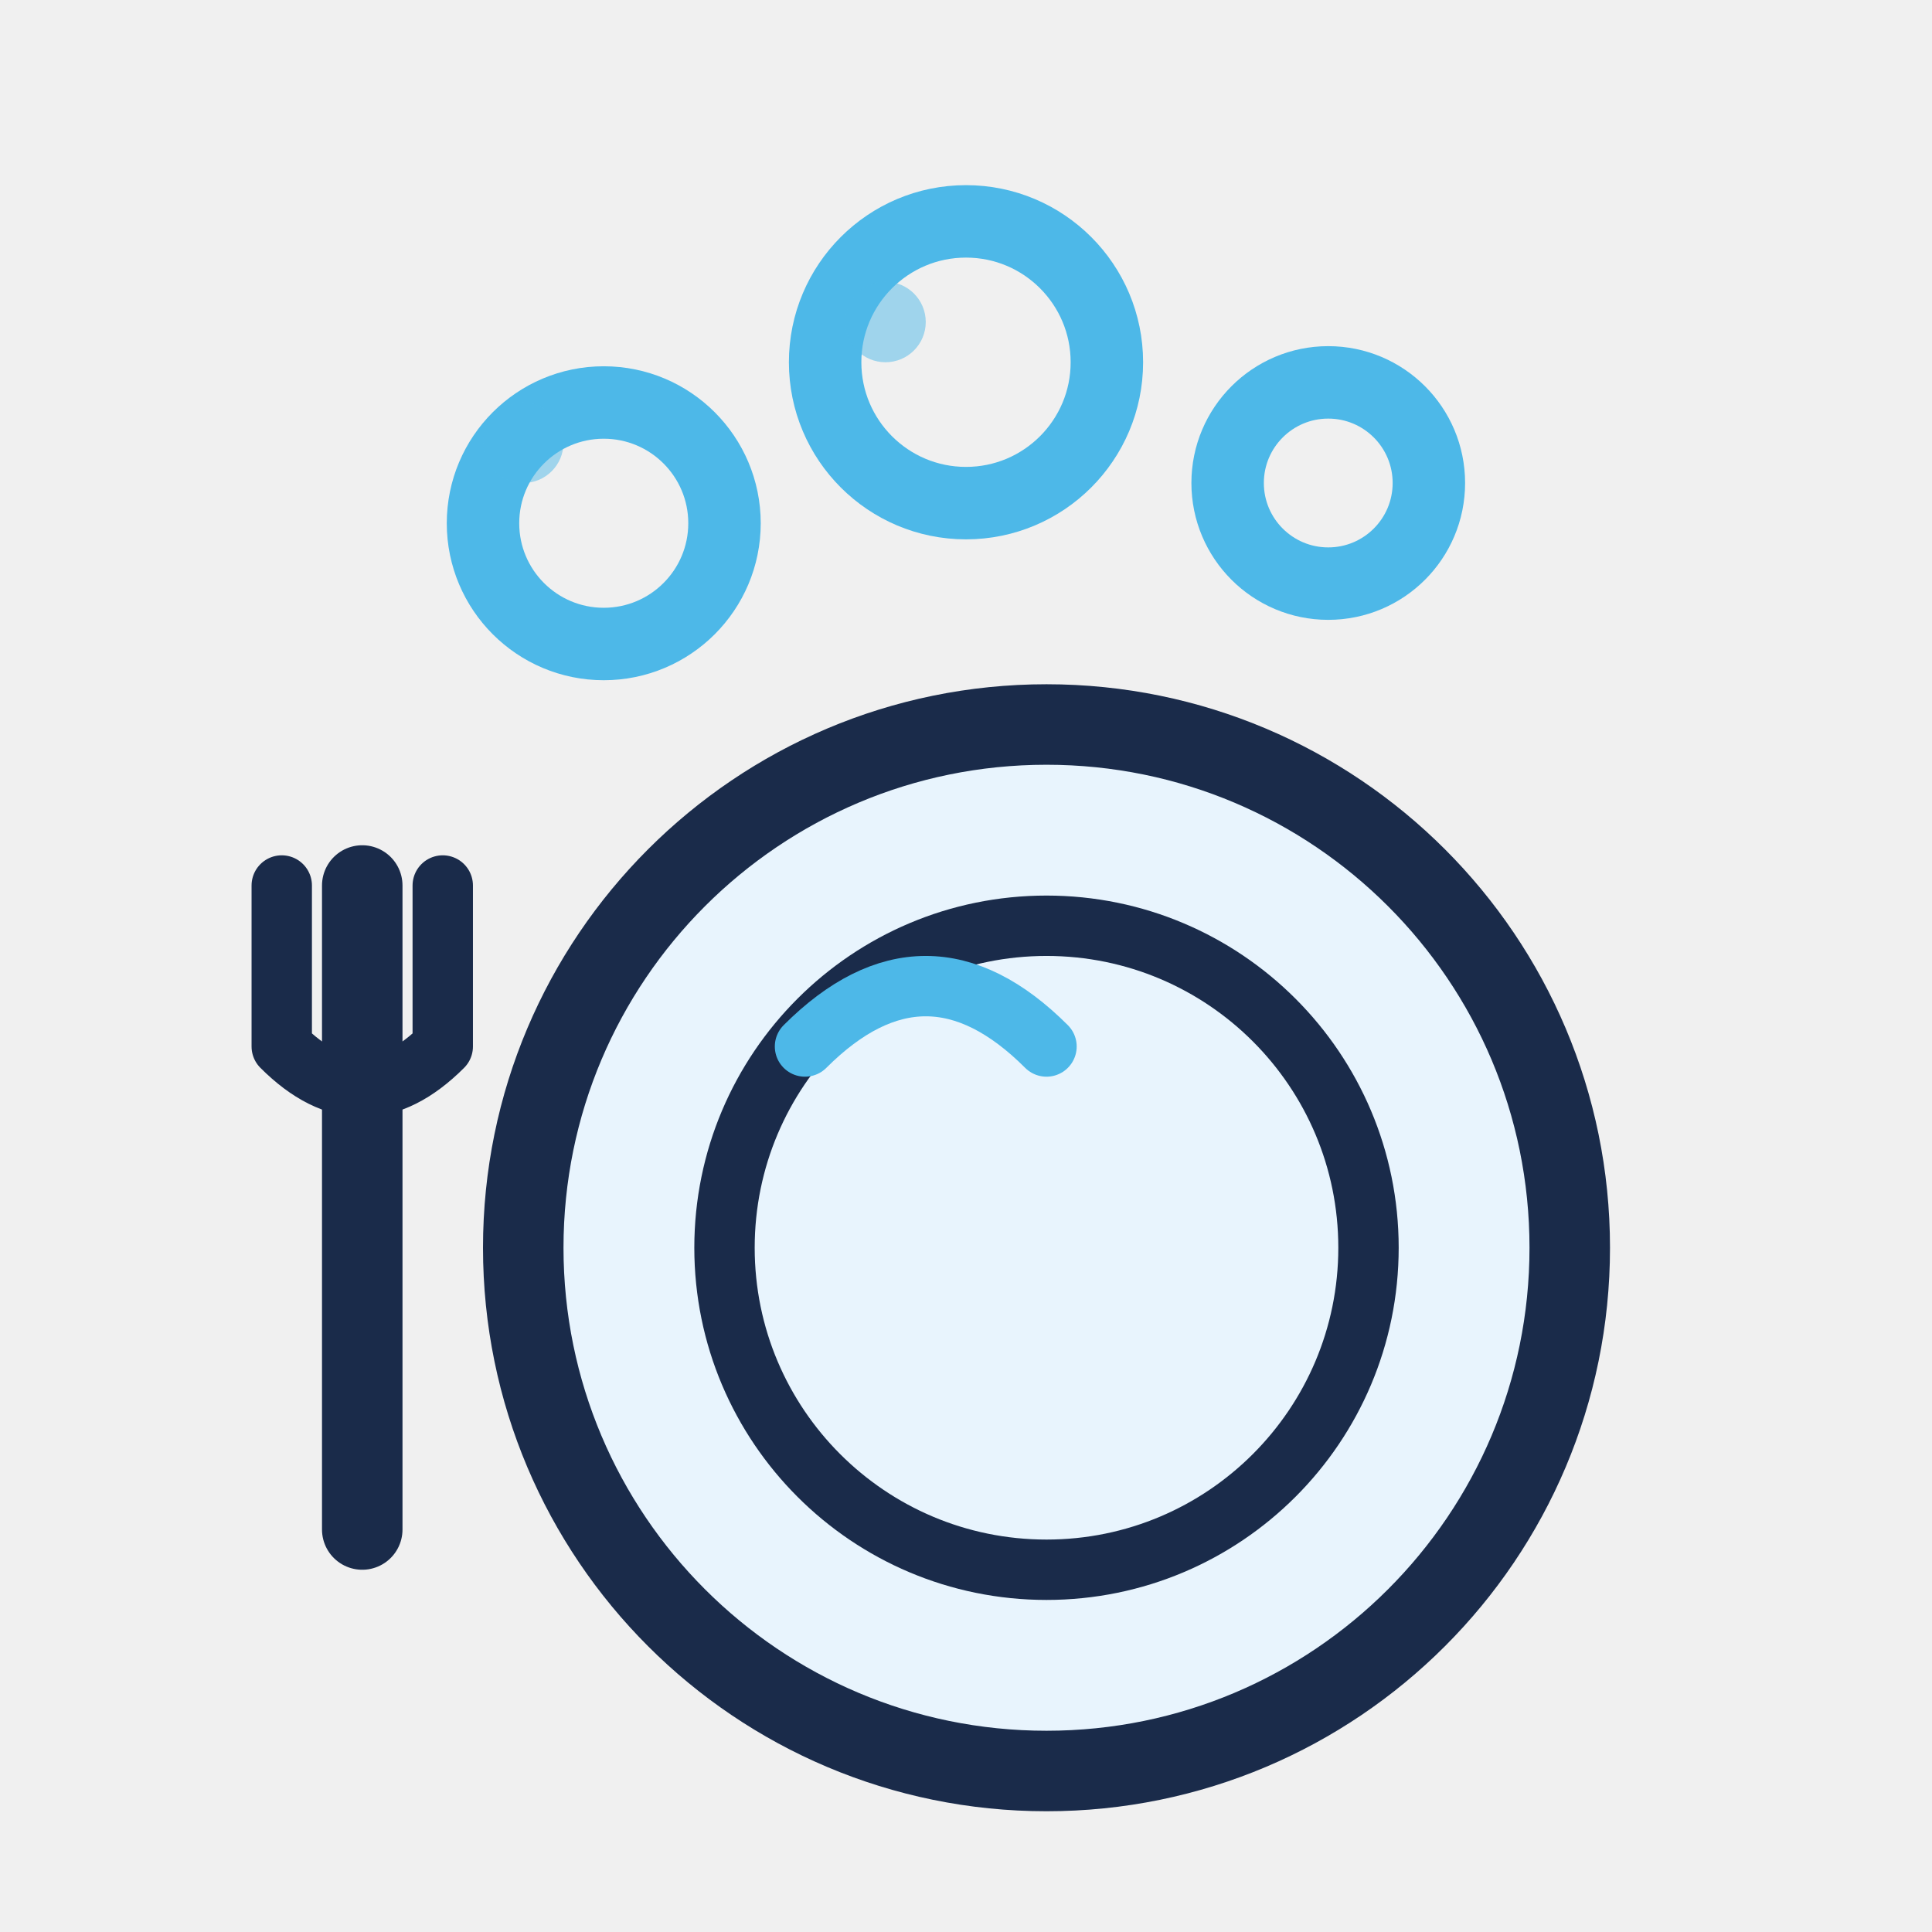
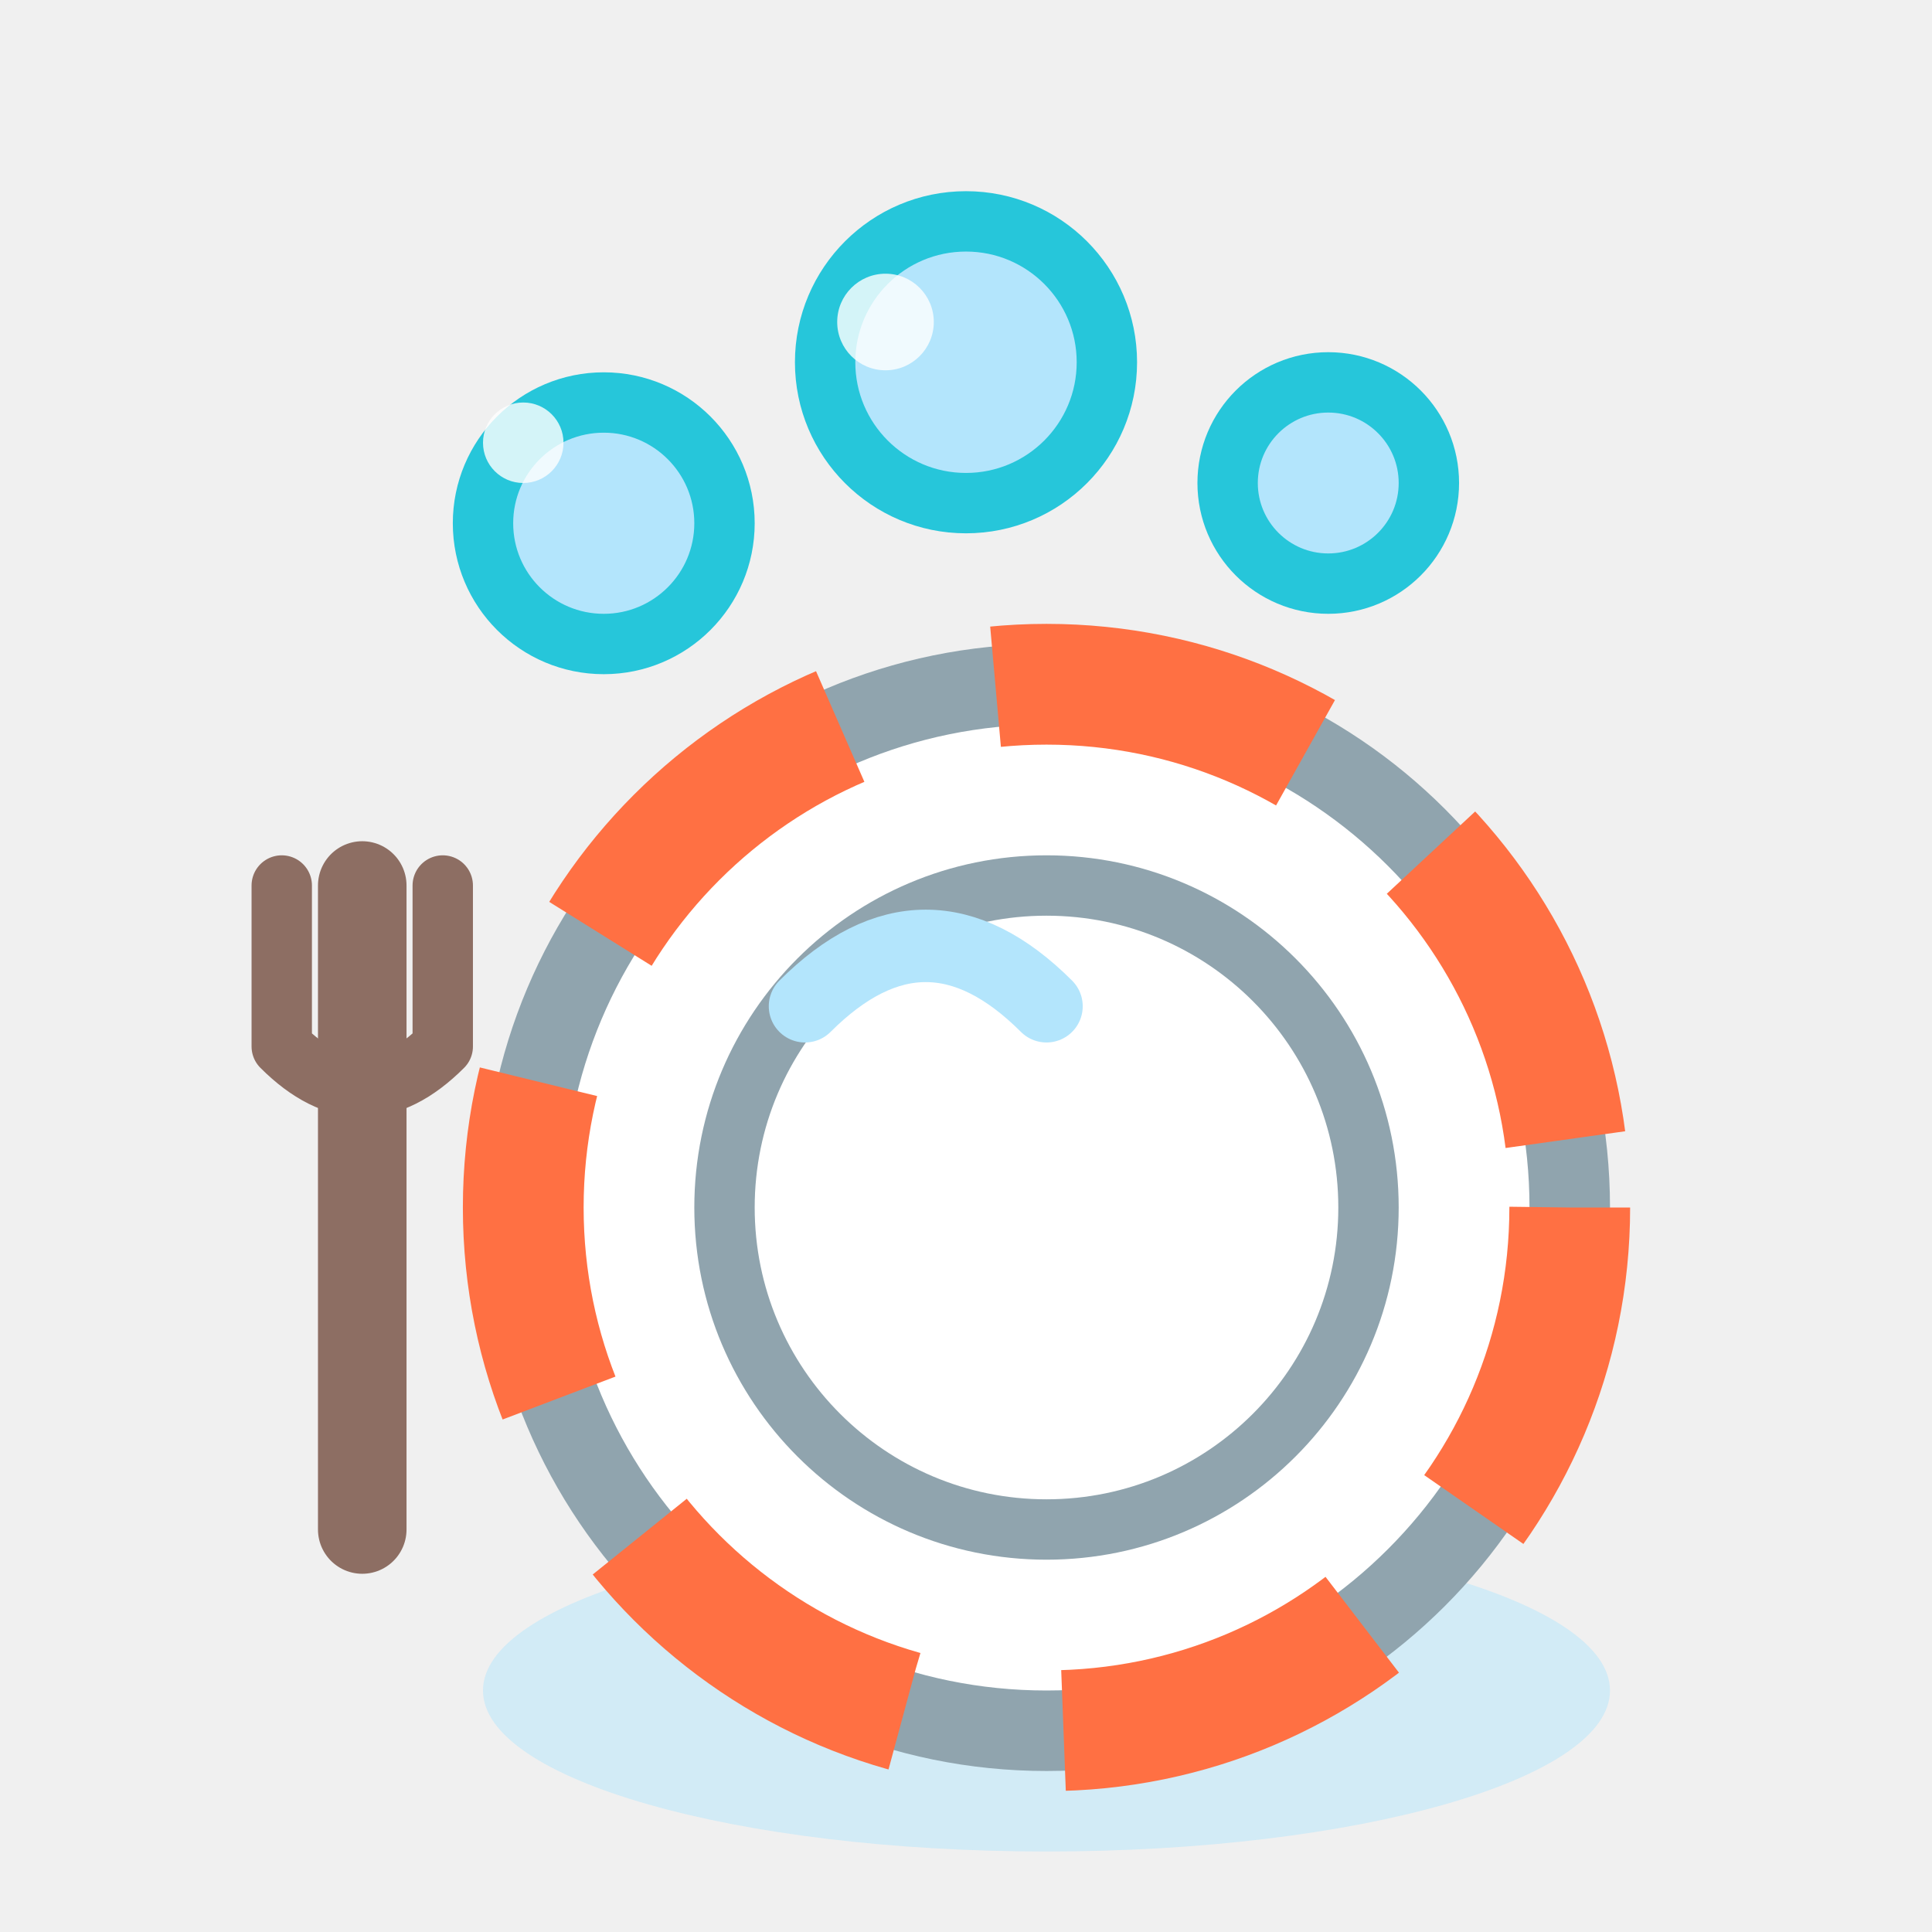
<svg xmlns="http://www.w3.org/2000/svg" viewBox="0 0 48 48" width="48" height="48">
-   <circle cx="26" cy="31" r="13" fill="#e8f4fd" stroke="#1a2b4a" stroke-width="2" />
-   <circle cx="26" cy="31" r="8" fill="none" stroke="#1a2b4a" stroke-width="1.5" />
-   <path d="M20 26 Q23 23 26 26" fill="none" stroke="#4db8e8" stroke-width="1.5" stroke-linecap="round" />
-   <line x1="9" y1="38" x2="9" y2="22" stroke="#1a2b4a" stroke-width="2" stroke-linecap="round" />
-   <path d="M7 22 L7 26 Q9 28 11 26 L11 22" fill="none" stroke="#1a2b4a" stroke-width="1.5" stroke-linecap="round" stroke-linejoin="round" />
-   <circle cx="15" cy="13" r="3" fill="none" stroke="#4db8e8" stroke-width="1.8" />
-   <circle cx="24" cy="9" r="3.5" fill="none" stroke="#4db8e8" stroke-width="1.8" />
-   <circle cx="33" cy="12" r="2.5" fill="none" stroke="#4db8e8" stroke-width="1.8" />
-   <circle cx="13" cy="11" r="1" fill="#4db8e8" opacity="0.5" />
-   <circle cx="22" cy="8" r="1" fill="#4db8e8" opacity="0.5" />
+   <ellipse cx="26" cy="42" rx="14" ry="4" fill="#B3E5FC" opacity="0.5" />
+   <circle cx="26" cy="30" r="13" fill="#FFFFFF" stroke="#90A4AE" stroke-width="2" />
+   <circle cx="26" cy="30" r="13" fill="none" stroke="#FF7043" stroke-width="3" stroke-dasharray="8,4" />
+   <circle cx="26" cy="30" r="8" fill="none" stroke="#90A4AE" stroke-width="1.5" />
+   <path d="M20 25 Q23 22 26 25" fill="none" stroke="#B3E5FC" stroke-width="1.8" stroke-linecap="round" />
+   <line x1="9" y1="38" x2="9" y2="22" stroke="#8D6E63" stroke-width="2.2" stroke-linecap="round" />
+   <path d="M7 22 L7 26 Q9 28 11 26 L11 22" fill="none" stroke="#8D6E63" stroke-width="1.5" stroke-linecap="round" stroke-linejoin="round" />
+   <circle cx="15" cy="13" r="3" fill="#B3E5FC" stroke="#26C6DA" stroke-width="1.5" />
+   <circle cx="24" cy="9" r="3.5" fill="#B3E5FC" stroke="#26C6DA" stroke-width="1.5" />
+   <circle cx="33" cy="12" r="2.5" fill="#B3E5FC" stroke="#26C6DA" stroke-width="1.5" />
+   <circle cx="13" cy="11" r="1" fill="white" opacity="0.8" />
+   <circle cx="22" cy="8" r="1.2" fill="white" opacity="0.8" />
</svg>
